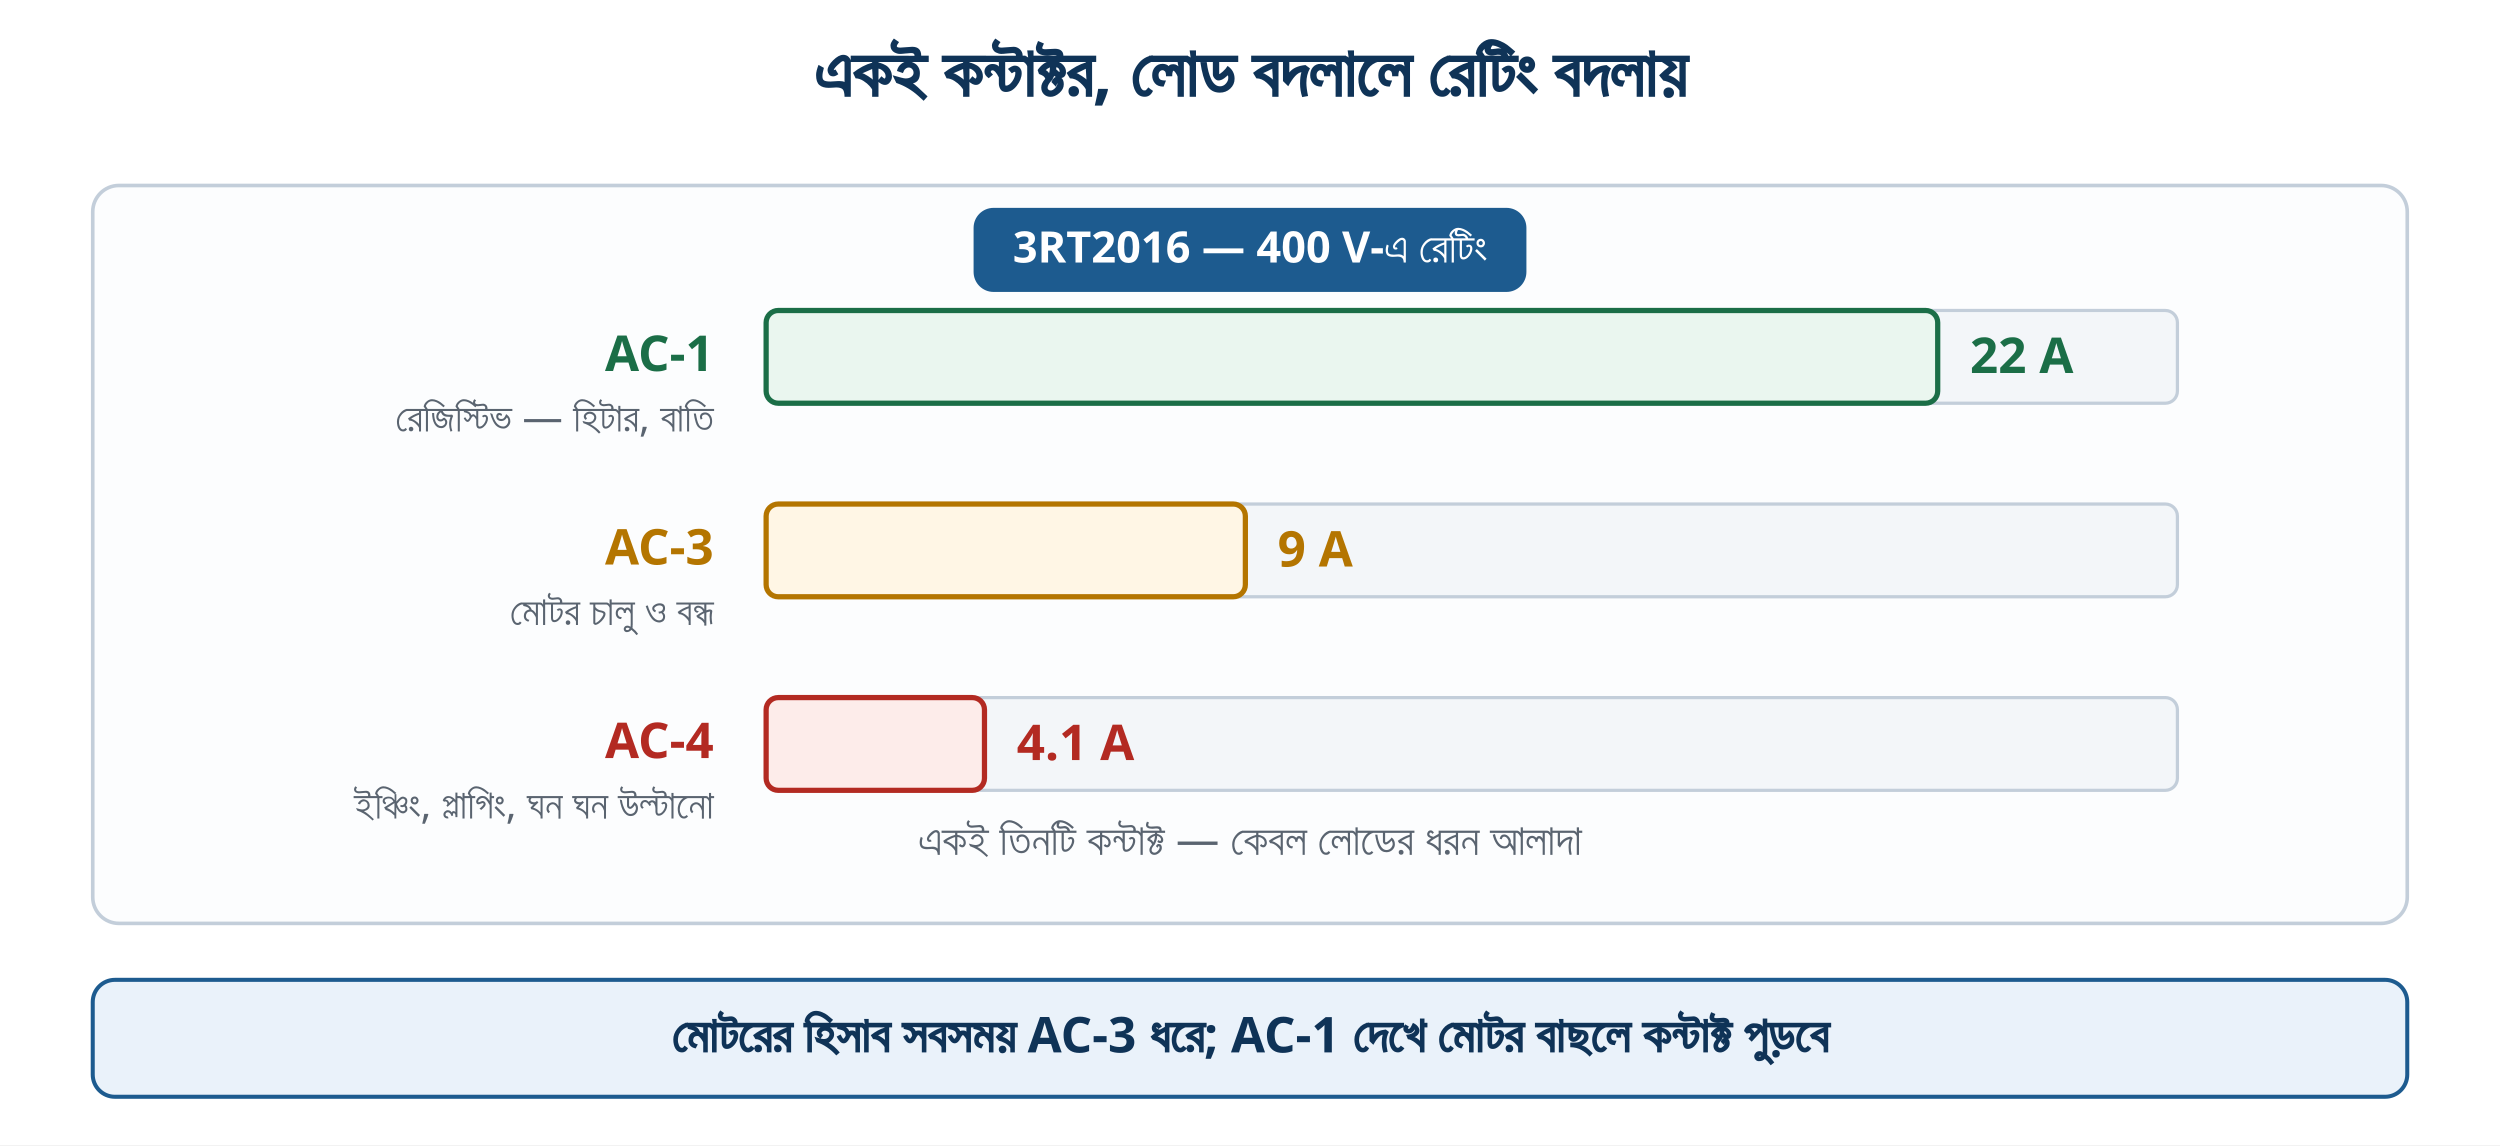
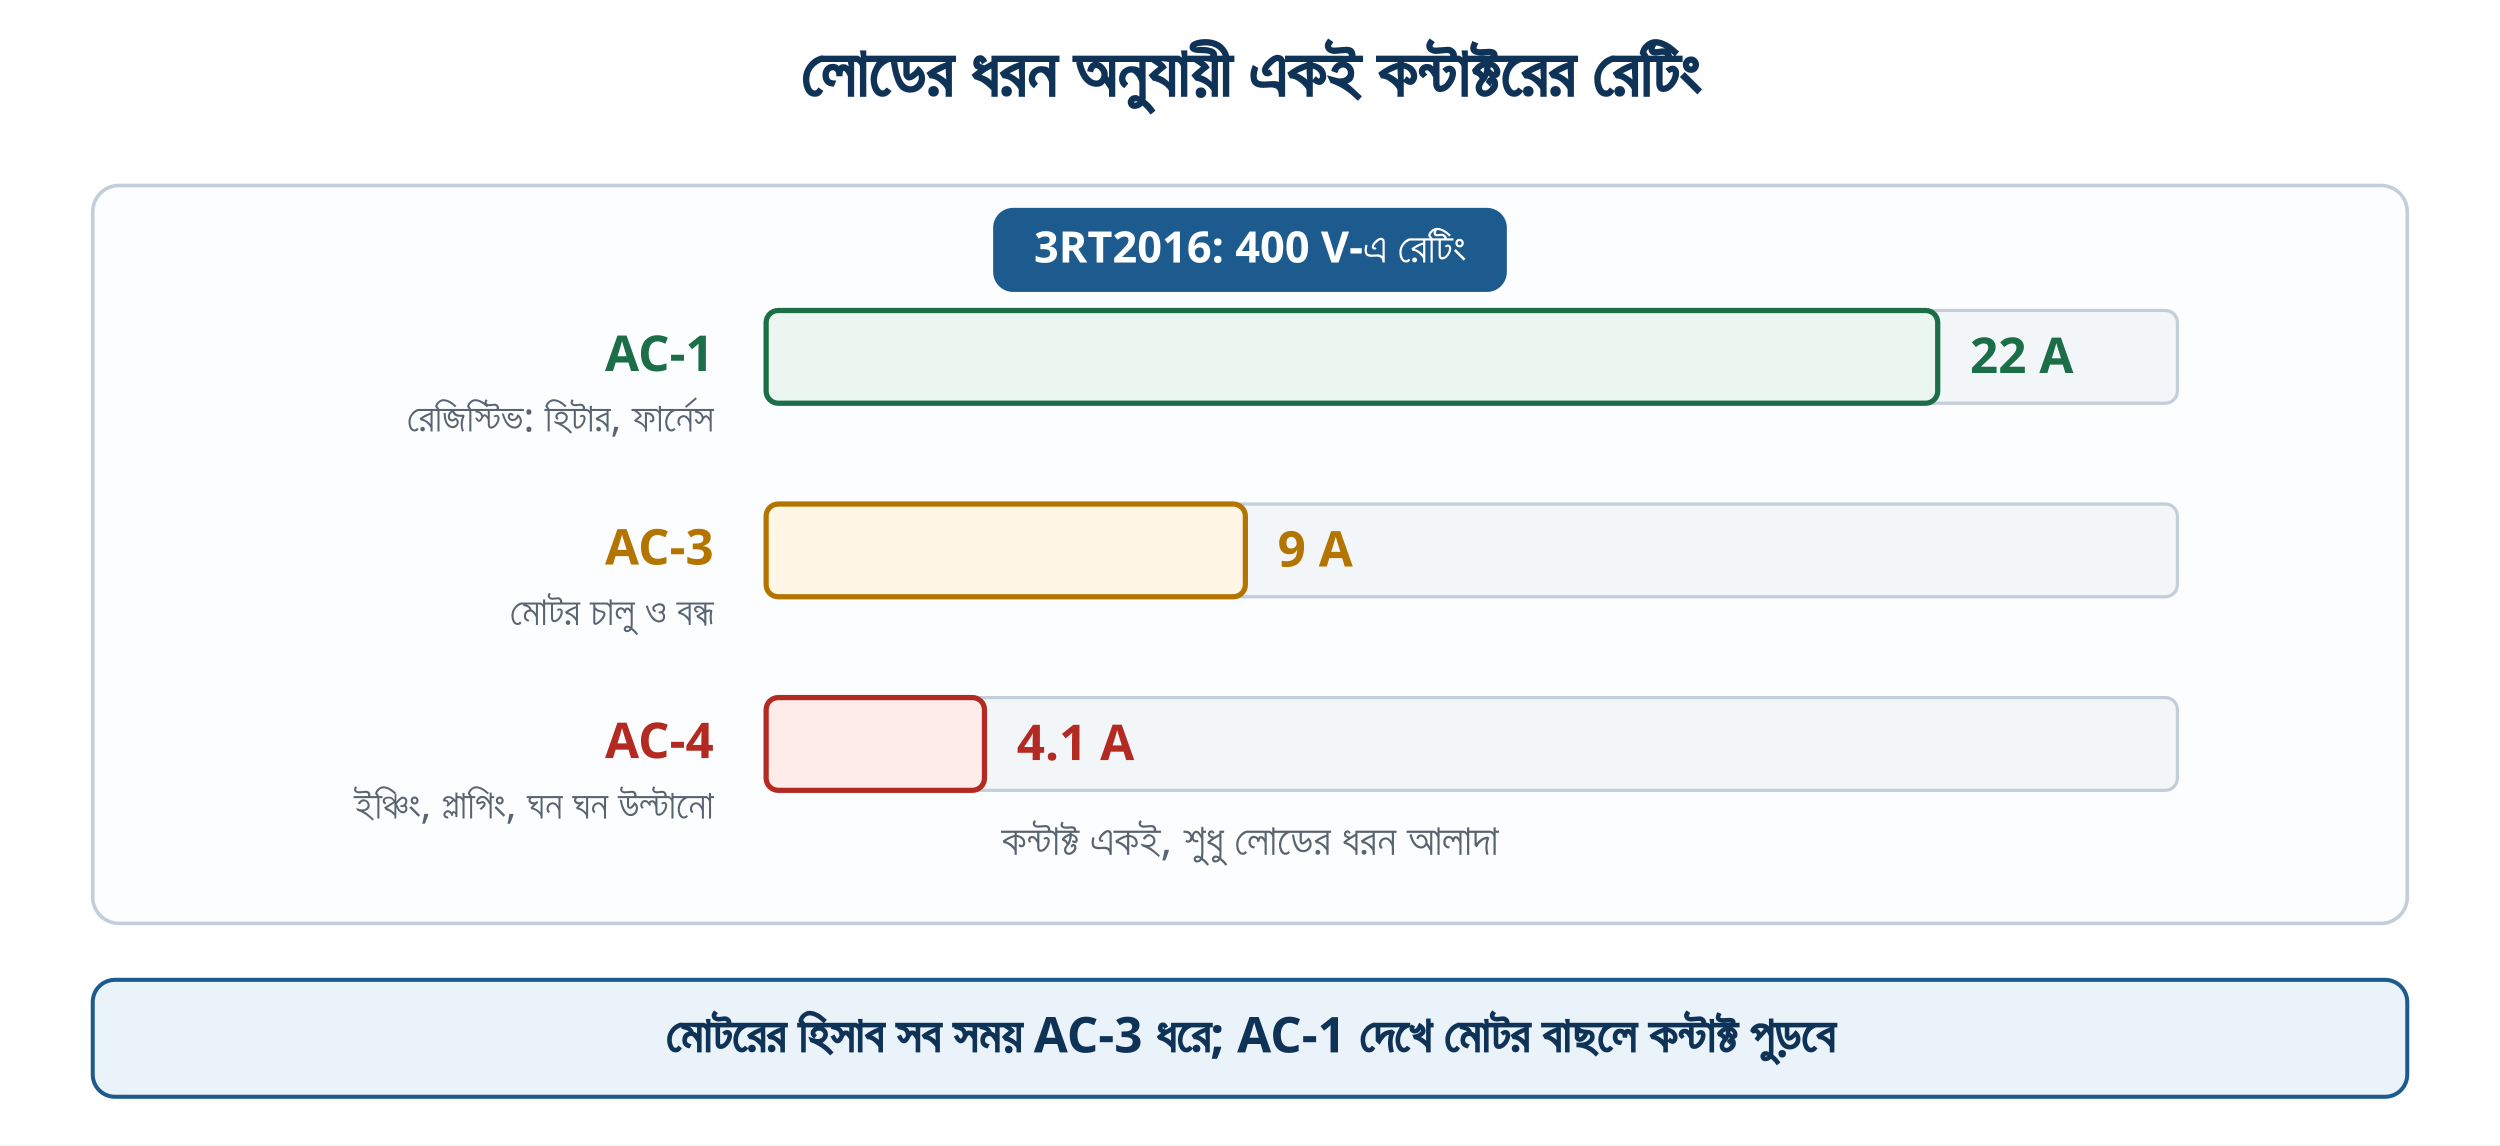
<svg xmlns="http://www.w3.org/2000/svg" width="1240" height="568" viewBox="0 0 1240 568">
  <rect width="1240" height="568" fill="#FFFFFF" />
-   <text x="620.0" y="48.0" font-family="Kalpurush" font-size="34" font-weight="700" fill="#0F3357" text-anchor="middle">একই কন্টাক্টর, লোড বদলালে রেটিং বদলায়</text>
+   <text x="620.0" y="48.0" font-family="Kalpurush" font-size="34" font-weight="700" fill="#0F3357" text-anchor="middle">লোডের ধরন অনুযায়ী একই কন্টাক্টরের রেটিং</text>
  <rect x="46.0" y="92.0" width="1148.0" height="366.0" rx="13" fill="#FCFDFE" stroke="#C3CEDA" stroke-width="1.8" />
-   <rect x="483.8" y="104.0" width="272.4" height="39.9" rx="9" fill="#1D5B8F" stroke="#1D5B8F" stroke-width="1.8" />
-   <text x="620.0" y="130.2" font-family="Kalpurush" font-size="21.5" font-weight="600" fill="#FFFFFF" text-anchor="middle">3RT2016 — 400 V-এ রেটিং</text>
+   <rect x="493.5" y="104.0" width="253.0" height="39.9" rx="9" fill="#1D5B8F" stroke="#1D5B8F" stroke-width="1.8" />
+   <text x="620.0" y="130.2" font-family="Kalpurush" font-size="21.5" font-weight="600" fill="#FFFFFF" text-anchor="middle">3RT2016: 400 V-এ রেটিং</text>
  <text x="354.0" y="184.0" font-family="Kalpurush" font-size="24.5" font-weight="700" fill="#1B6E47" text-anchor="end">AC-1</text>
-   <text x="354.0" y="214.0" font-family="Kalpurush" font-size="20" font-weight="400" fill="#5A6470" text-anchor="end">রেজিস্টিভ — হিটার, বাতি</text>
+   <text x="354.0" y="214.0" font-family="Kalpurush" font-size="20" font-weight="400" fill="#5A6470" text-anchor="end">রেজিস্টিভ: হিটার, ফার্নেস</text>
  <rect x="380.0" y="154.0" width="700.0" height="46.0" rx="6" fill="#F3F6F9" stroke="#C3CEDA" stroke-width="1.6" />
  <rect x="380.0" y="154.0" width="581.1" height="46.0" rx="6" fill="#EAF6EF" stroke="#1B6E47" stroke-width="2.6" />
  <text x="977.1" y="185.0" font-family="Kalpurush" font-size="24.5" font-weight="700" fill="#1B6E47" text-anchor="start">22 A</text>
  <text x="354.0" y="280.0" font-family="Kalpurush" font-size="24.5" font-weight="700" fill="#B47500" text-anchor="end">AC-3</text>
  <text x="354.0" y="310.0" font-family="Kalpurush" font-size="20" font-weight="400" fill="#5A6470" text-anchor="end">মোটর চালু ও বন্ধ</text>
  <rect x="380.0" y="250.0" width="700.0" height="46.0" rx="6" fill="#F3F6F9" stroke="#C3CEDA" stroke-width="1.6" />
  <rect x="380.0" y="250.0" width="237.7" height="46.0" rx="6" fill="#FFF6E5" stroke="#B47500" stroke-width="2.6" />
  <text x="633.7" y="281.0" font-family="Kalpurush" font-size="24.5" font-weight="700" fill="#B47500" text-anchor="start">9 A</text>
  <text x="354.0" y="376.0" font-family="Kalpurush" font-size="24.5" font-weight="700" fill="#B32A22" text-anchor="end">AC-4</text>
  <text x="354.0" y="406.0" font-family="Kalpurush" font-size="20" font-weight="400" fill="#5A6470" text-anchor="end">ইঞ্চিং, প্লাগিং, ঘন ঘন উল্টানো</text>
  <rect x="380.0" y="346.0" width="700.0" height="46.0" rx="6" fill="#F3F6F9" stroke="#C3CEDA" stroke-width="1.6" />
  <rect x="380.0" y="346.0" width="108.3" height="46.0" rx="6" fill="#FDECEA" stroke="#B32A22" stroke-width="2.6" />
  <text x="504.3" y="377.0" font-family="Kalpurush" font-size="24.5" font-weight="700" fill="#B32A22" text-anchor="start">4.1 A</text>
-   <text x="620.0" y="424.0" font-family="Kalpurush" font-size="21.5" font-weight="400" fill="#5A6470" text-anchor="middle">একই তিনটি কন্টাক্ট — কেবল লোডের ধরন আলাদা</text>
+   <text x="620.0" y="424.0" font-family="Kalpurush" font-size="21.5" font-weight="400" fill="#5A6470" text-anchor="middle">কন্টাক্ট একই, শুধু লোডের ধরন আলাদা</text>
  <rect x="46.0" y="486.0" width="1148.0" height="58.0" rx="11" fill="#EAF2FA" stroke="#1D5B8F" stroke-width="2" />
-   <text x="620.0" y="522.0" font-family="Kalpurush" font-size="24.5" font-weight="700" fill="#0F3357" text-anchor="middle">মোটরের হিসাব সবসময় AC-3 ধরে; AC-1 দেখে মোটর বাছলে কন্টাক্ট পুড়বে</text>
+   <text x="620.0" y="522.0" font-family="Kalpurush" font-size="24.5" font-weight="700" fill="#0F3357" text-anchor="middle">মোটরের হিসাব সব সময় AC-3 ধরে; AC-1 দেখে মোটর বাছলে কন্টাক্ট পুড়বে</text>
</svg>
